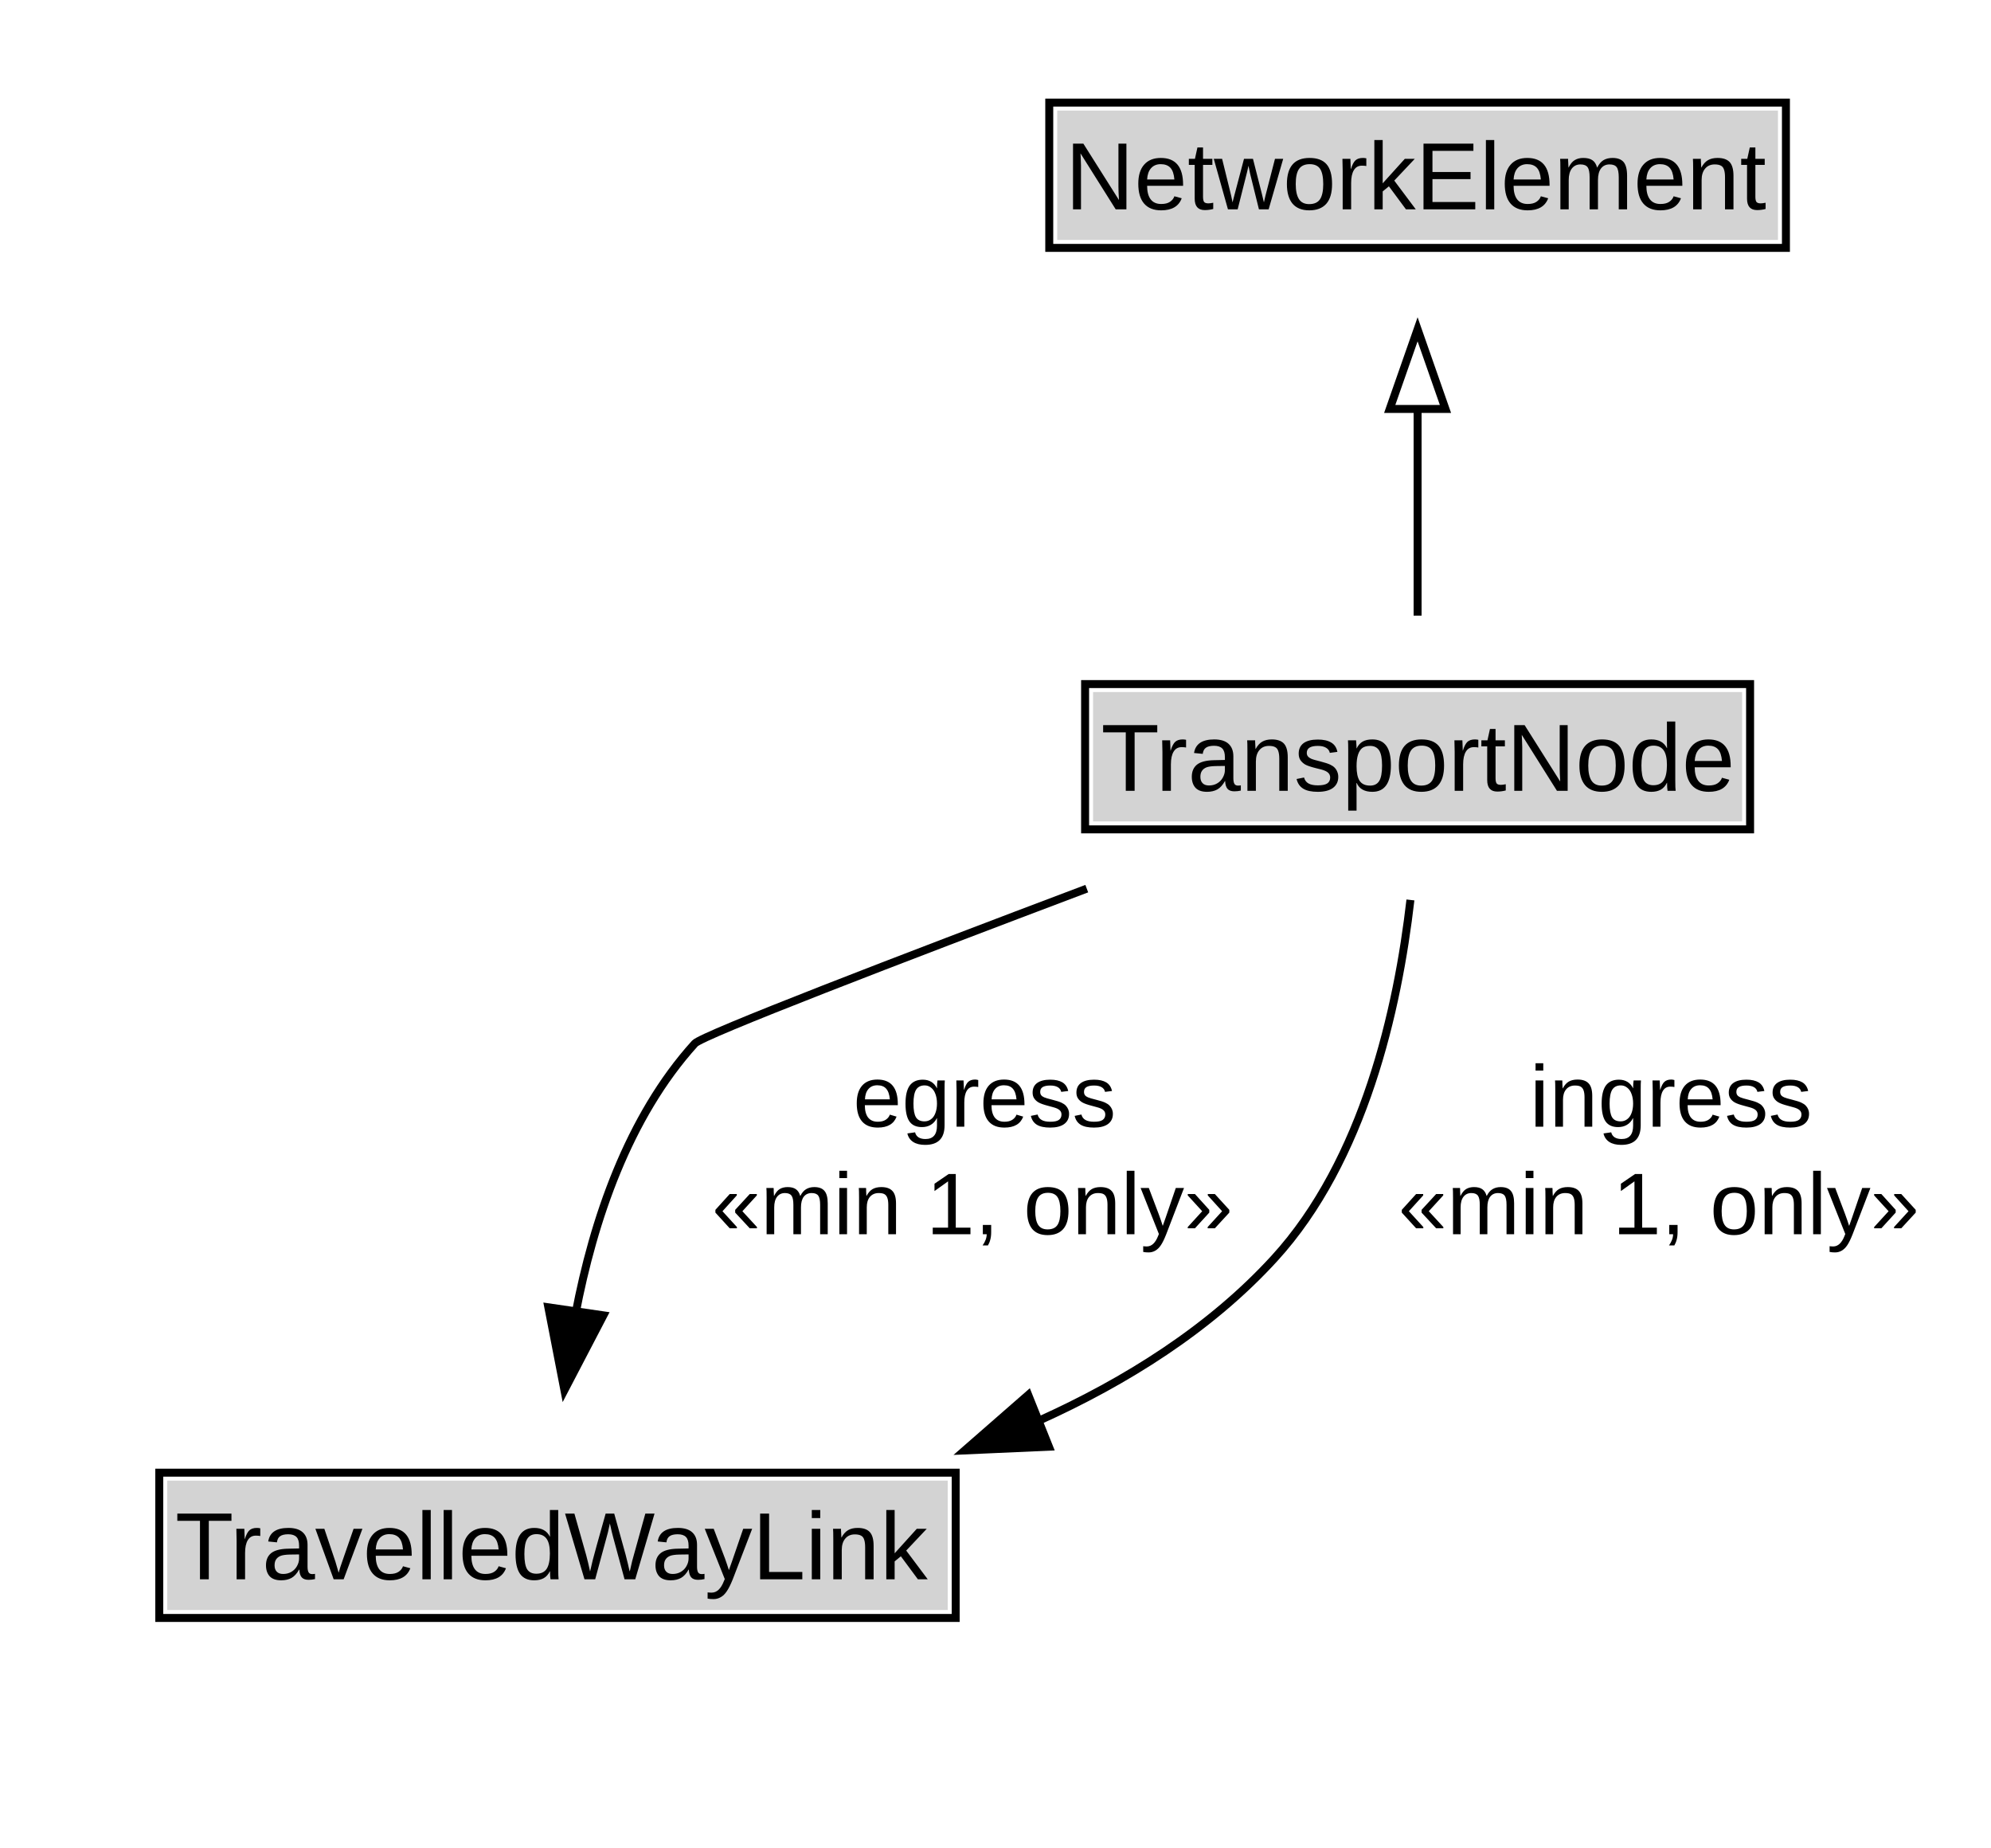
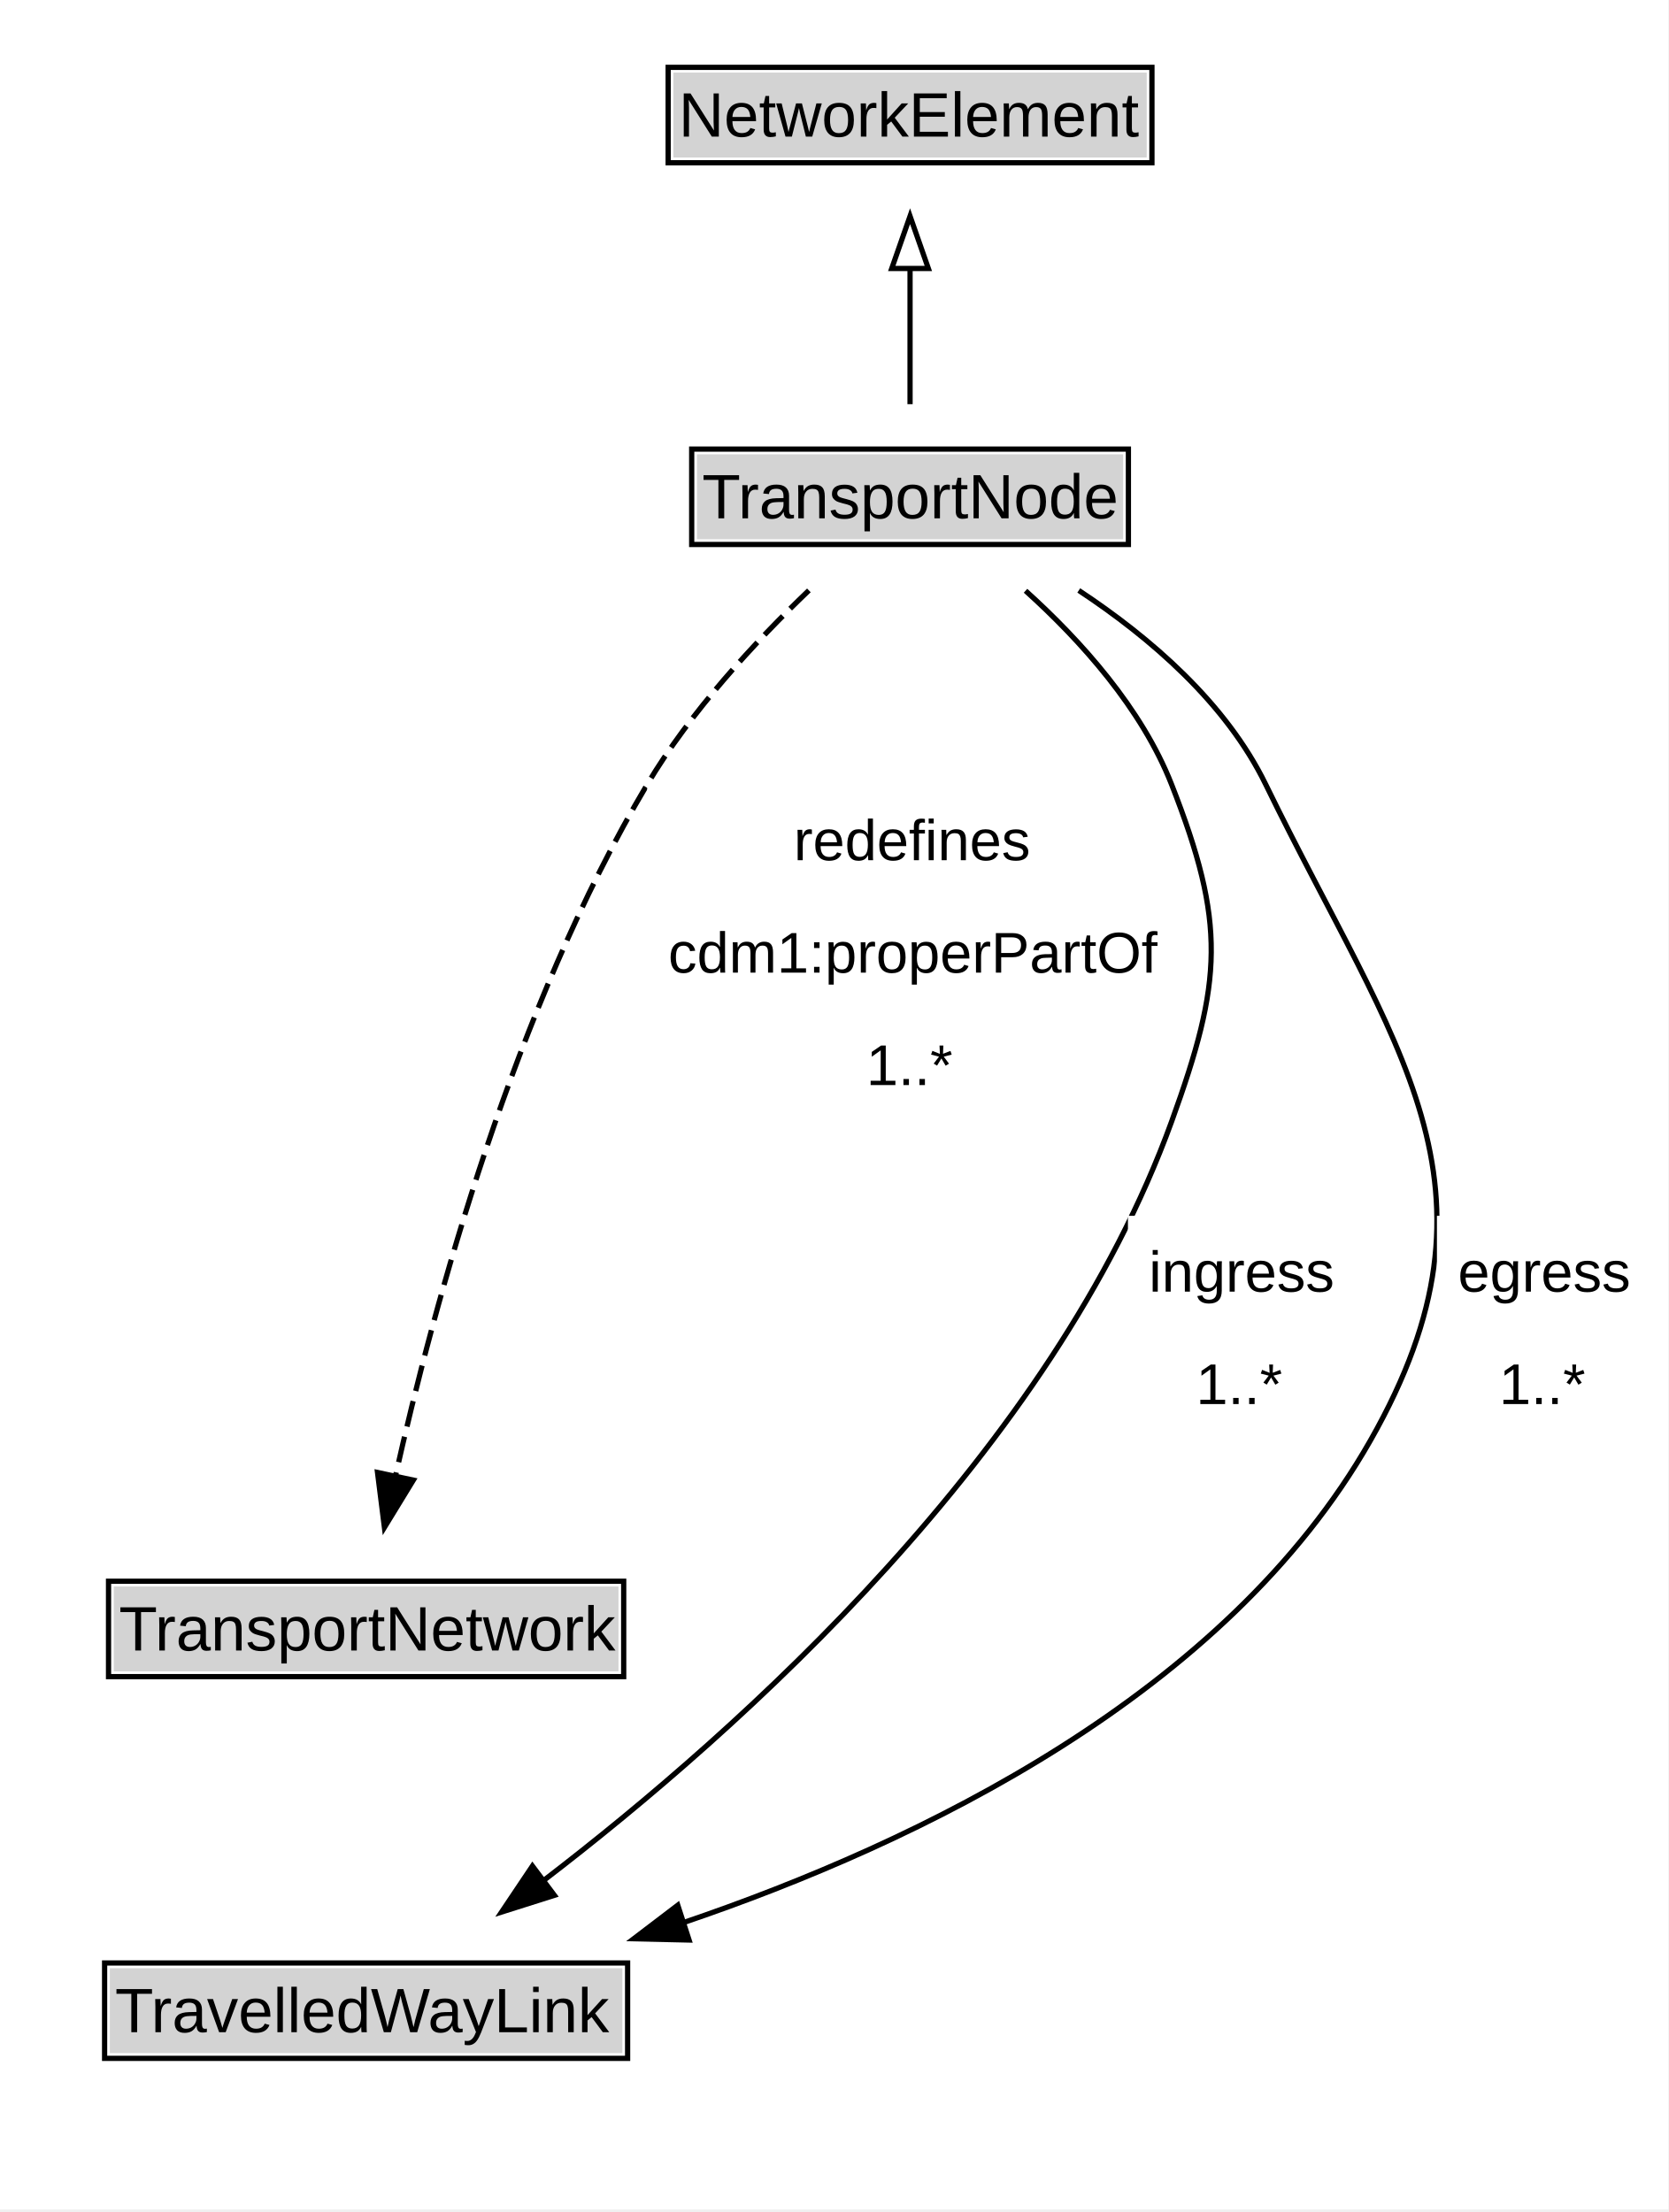
- <svg xmlns="http://www.w3.org/2000/svg" xmlns:xlink="http://www.w3.org/1999/xlink" width="250pt" height="232pt" viewBox="0.00 0.00 250.00 232.00">
-   <g id="graph0" class="graph" transform="scale(1 1) rotate(0) translate(4 228)">
-     <polygon fill="white" stroke="none" points="-4,4 -4,-228 246.19,-228 246.19,4 -4,4" />
-     <g id="clust2" class="cluster">
+ <svg xmlns="http://www.w3.org/2000/svg" xmlns:xlink="http://www.w3.org/1999/xlink" width="319pt" height="423pt" viewBox="0.00 0.00 319.00 423.00">
+   <g id="graph0" class="graph" transform="scale(1 1) rotate(0) translate(4 418.5)">
+     <polygon fill="white" stroke="none" points="-4,4 -4,-418.5 314.99,-418.5 314.99,4 -4,4" />
+     <g id="clust3" class="cluster">
</g>
    <g id="node1" class="node">
      <g id="a_node1">
-         <a xlink:href="../TransportNode.md" xlink:title="&lt;TABLE&gt;">
-           <polygon fill="lightgray" stroke="none" points="133.25,-124.88 133.25,-141.12 214.75,-141.12 214.75,-124.88 133.25,-124.88" />
-           <text xml:space="preserve" text-anchor="start" x="134.25" y="-128.72" font-family="Arial" font-size="12.00">TransportNode</text>
-           <polygon fill="none" stroke="black" points="132.25,-123.88 132.25,-142.12 215.75,-142.12 215.75,-123.88 132.25,-123.88" />
+         <a xlink:href="../NetworkElement" xlink:title="&lt;TABLE&gt;">
+           <polygon fill="lightgray" stroke="none" points="124.75,-388.38 124.75,-404.62 215.25,-404.62 215.25,-388.38 124.75,-388.38" />
+           <text xml:space="preserve" text-anchor="start" x="125.75" y="-392.38" font-family="Arial" font-size="12.00">NetworkElement</text>
+           <polygon fill="none" stroke="black" points="123.75,-387.38 123.75,-405.62 216.25,-405.62 216.25,-387.38 123.75,-387.38" />
        </a>
      </g>
    </g>
-     <g id="node3" class="node">
-       <g id="a_node3">
-         <a xlink:href="../TravelledWayLink.md" xlink:title="&lt;TABLE&gt;">
+     <g id="node2" class="node">
+       <g id="a_node2">
+         <a xlink:href="../TransportNode" xlink:title="&lt;TABLE&gt;">
+           <polygon fill="lightgray" stroke="none" points="129.25,-315.38 129.25,-331.62 210.75,-331.62 210.75,-315.38 129.25,-315.38" />
+           <text xml:space="preserve" text-anchor="start" x="130.25" y="-319.38" font-family="Arial" font-size="12.00">TransportNode</text>
+           <polygon fill="none" stroke="black" points="128.25,-314.38 128.25,-332.62 211.75,-332.62 211.75,-314.38 128.25,-314.38" />
+         </a>
+       </g>
+     </g>
+     <g id="edge1" class="edge">
+       <path fill="none" stroke="black" d="M170,-341.21C170,-348.97 170,-358.42 170,-367.24" />
+       <polygon fill="none" stroke="black" points="166.5,-367.16 170,-377.16 173.5,-367.16 166.5,-367.16" />
+     </g>
+     <g id="node4" class="node">
+       <g id="a_node4">
+         <a xlink:href="../TransportNetwork" xlink:title="&lt;TABLE&gt;">
+           <polygon fill="lightgray" stroke="none" points="17.75,-98.88 17.75,-115.12 114.25,-115.12 114.25,-98.88 17.75,-98.88" />
+           <text xml:space="preserve" text-anchor="start" x="18.75" y="-102.88" font-family="Arial" font-size="12.00">TransportNetwork</text>
+           <polygon fill="none" stroke="black" points="16.75,-97.88 16.75,-116.12 115.25,-116.12 115.25,-97.88 16.75,-97.88" />
+         </a>
+       </g>
+     </g>
+     <g id="edge7" class="edge">
+       <path fill="none" stroke="black" stroke-dasharray="5,2" d="M150.66,-305.6C140.3,-295.67 127.99,-282.37 119.75,-268.5 94.34,-225.76 79.04,-169.39 71.58,-136.09" />
+       <polygon fill="black" stroke="black" points="75.03,-135.46 69.5,-126.41 68.18,-136.92 75.03,-135.46" />
+       <polygon fill="white" stroke="none" points="119.75,-204 119.75,-268.5 220,-268.5 220,-204 119.75,-204" />
+       <text xml:space="preserve" text-anchor="start" x="147.75" y="-254" font-family="Arial" font-size="11.00">redefines</text>
+       <text xml:space="preserve" text-anchor="start" x="123.75" y="-232.5" font-family="Arial" font-size="11.00">cdm1:properPartOf</text>
+       <text xml:space="preserve" text-anchor="start" x="161.62" y="-211" font-family="Arial" font-size="11.00">1..*</text>
+     </g>
+     <g id="node5" class="node">
+       <g id="a_node5">
+         <a xlink:href="../TravelledWayLink" xlink:title="&lt;TABLE&gt;">
          <polygon fill="lightgray" stroke="none" points="17,-25.88 17,-42.12 115,-42.12 115,-25.88 17,-25.88" />
-           <text xml:space="preserve" text-anchor="start" x="18" y="-29.73" font-family="Arial" font-size="12.00">TravelledWayLink</text>
+           <text xml:space="preserve" text-anchor="start" x="18" y="-29.88" font-family="Arial" font-size="12.00">TravelledWayLink</text>
          <polygon fill="none" stroke="black" points="16,-24.88 16,-43.12 116,-43.12 116,-24.88 16,-24.88" />
        </a>
      </g>
    </g>
-     <g id="edge4" class="edge">
-       <path fill="none" stroke="black" d="M132.46,-116.44C109.02,-107.59 84.2,-98.05 83.25,-97 74.86,-87.75 70.51,-74.77 68.27,-63.07" />
-       <polygon fill="black" stroke="black" points="71.77,-62.87 66.87,-53.48 64.85,-63.88 71.77,-62.87" />
-       <text xml:space="preserve" text-anchor="middle" x="119.62" y="-86.55" font-family="Arial" font-size="11.00"> egress </text>
-       <text xml:space="preserve" text-anchor="middle" x="119.62" y="-73.05" font-family="Arial" font-size="11.00"> «min 1, only»  </text>
+     <g id="edge5" class="edge">
+       <path fill="none" stroke="black" d="M192.08,-305.53C202.69,-295.96 214.31,-283.01 220,-268.5 230.46,-241.81 229.77,-230.95 220,-204 197.24,-141.22 137.88,-87.96 99.86,-58.83" />
+       <polygon fill="black" stroke="black" points="102,-56.06 91.9,-52.86 97.8,-61.66 102,-56.06" />
+       <polygon fill="white" stroke="none" points="211.66,-143 211.66,-186 254.16,-186 254.16,-143 211.66,-143" />
+       <text xml:space="preserve" text-anchor="start" x="215.66" y="-171.5" font-family="Arial" font-size="11.00">ingress</text>
+       <text xml:space="preserve" text-anchor="start" x="224.66" y="-150" font-family="Arial" font-size="11.00">1..*</text>
    </g>
-     <g id="edge5" class="edge">
-       <path fill="none" stroke="black" d="M173.1,-115.02C171.52,-101.3 167.28,-82.32 156,-70 147.94,-61.19 137.39,-54.57 126.37,-49.61" />
-       <polygon fill="black" stroke="black" points="127.71,-46.38 117.13,-45.91 125.11,-52.88 127.71,-46.38" />
-       <text xml:space="preserve" text-anchor="middle" x="205.81" y="-86.55" font-family="Arial" font-size="11.00"> ingress </text>
-       <text xml:space="preserve" text-anchor="middle" x="205.81" y="-73.05" font-family="Arial" font-size="11.00"> «min 1, only»  </text>
-     </g>
-     <g id="node4" class="node">
-       <g id="a_node4">
-         <a xlink:href="../NetworkElement.md" xlink:title="&lt;TABLE&gt;">
-           <polygon fill="lightgray" stroke="none" points="128.75,-197.88 128.75,-214.12 219.25,-214.12 219.25,-197.88 128.75,-197.88" />
-           <text xml:space="preserve" text-anchor="start" x="129.75" y="-201.72" font-family="Arial" font-size="12.00">NetworkElement</text>
-           <polygon fill="none" stroke="black" points="127.75,-196.88 127.75,-215.12 220.25,-215.12 220.25,-196.88 127.75,-196.88" />
-         </a>
-       </g>
-     </g>
-     <g id="edge1" class="edge">
-       <path fill="none" stroke="black" d="M174,-150.71C174,-158.47 174,-167.92 174,-176.74" />
-       <polygon fill="none" stroke="black" points="170.5,-176.66 174,-186.66 177.5,-176.66 170.5,-176.66" />
+     <g id="edge6" class="edge">
+       <path fill="none" stroke="black" d="M202.26,-305.59C215.92,-296.57 230.41,-284.09 238,-268.5 262.72,-217.72 285.95,-192.08 258,-143 230.38,-94.49 171.84,-66.19 126.61,-50.82" />
+       <polygon fill="black" stroke="black" points="127.75,-47.51 117.16,-47.75 125.59,-54.17 127.75,-47.51" />
+       <polygon fill="white" stroke="none" points="270.74,-143 270.74,-186 310.99,-186 310.99,-143 270.74,-143" />
+       <text xml:space="preserve" text-anchor="start" x="274.74" y="-171.5" font-family="Arial" font-size="11.00">egress</text>
+       <text xml:space="preserve" text-anchor="start" x="282.61" y="-150" font-family="Arial" font-size="11.00">1..*</text>
    </g>
  </g>
</svg>
